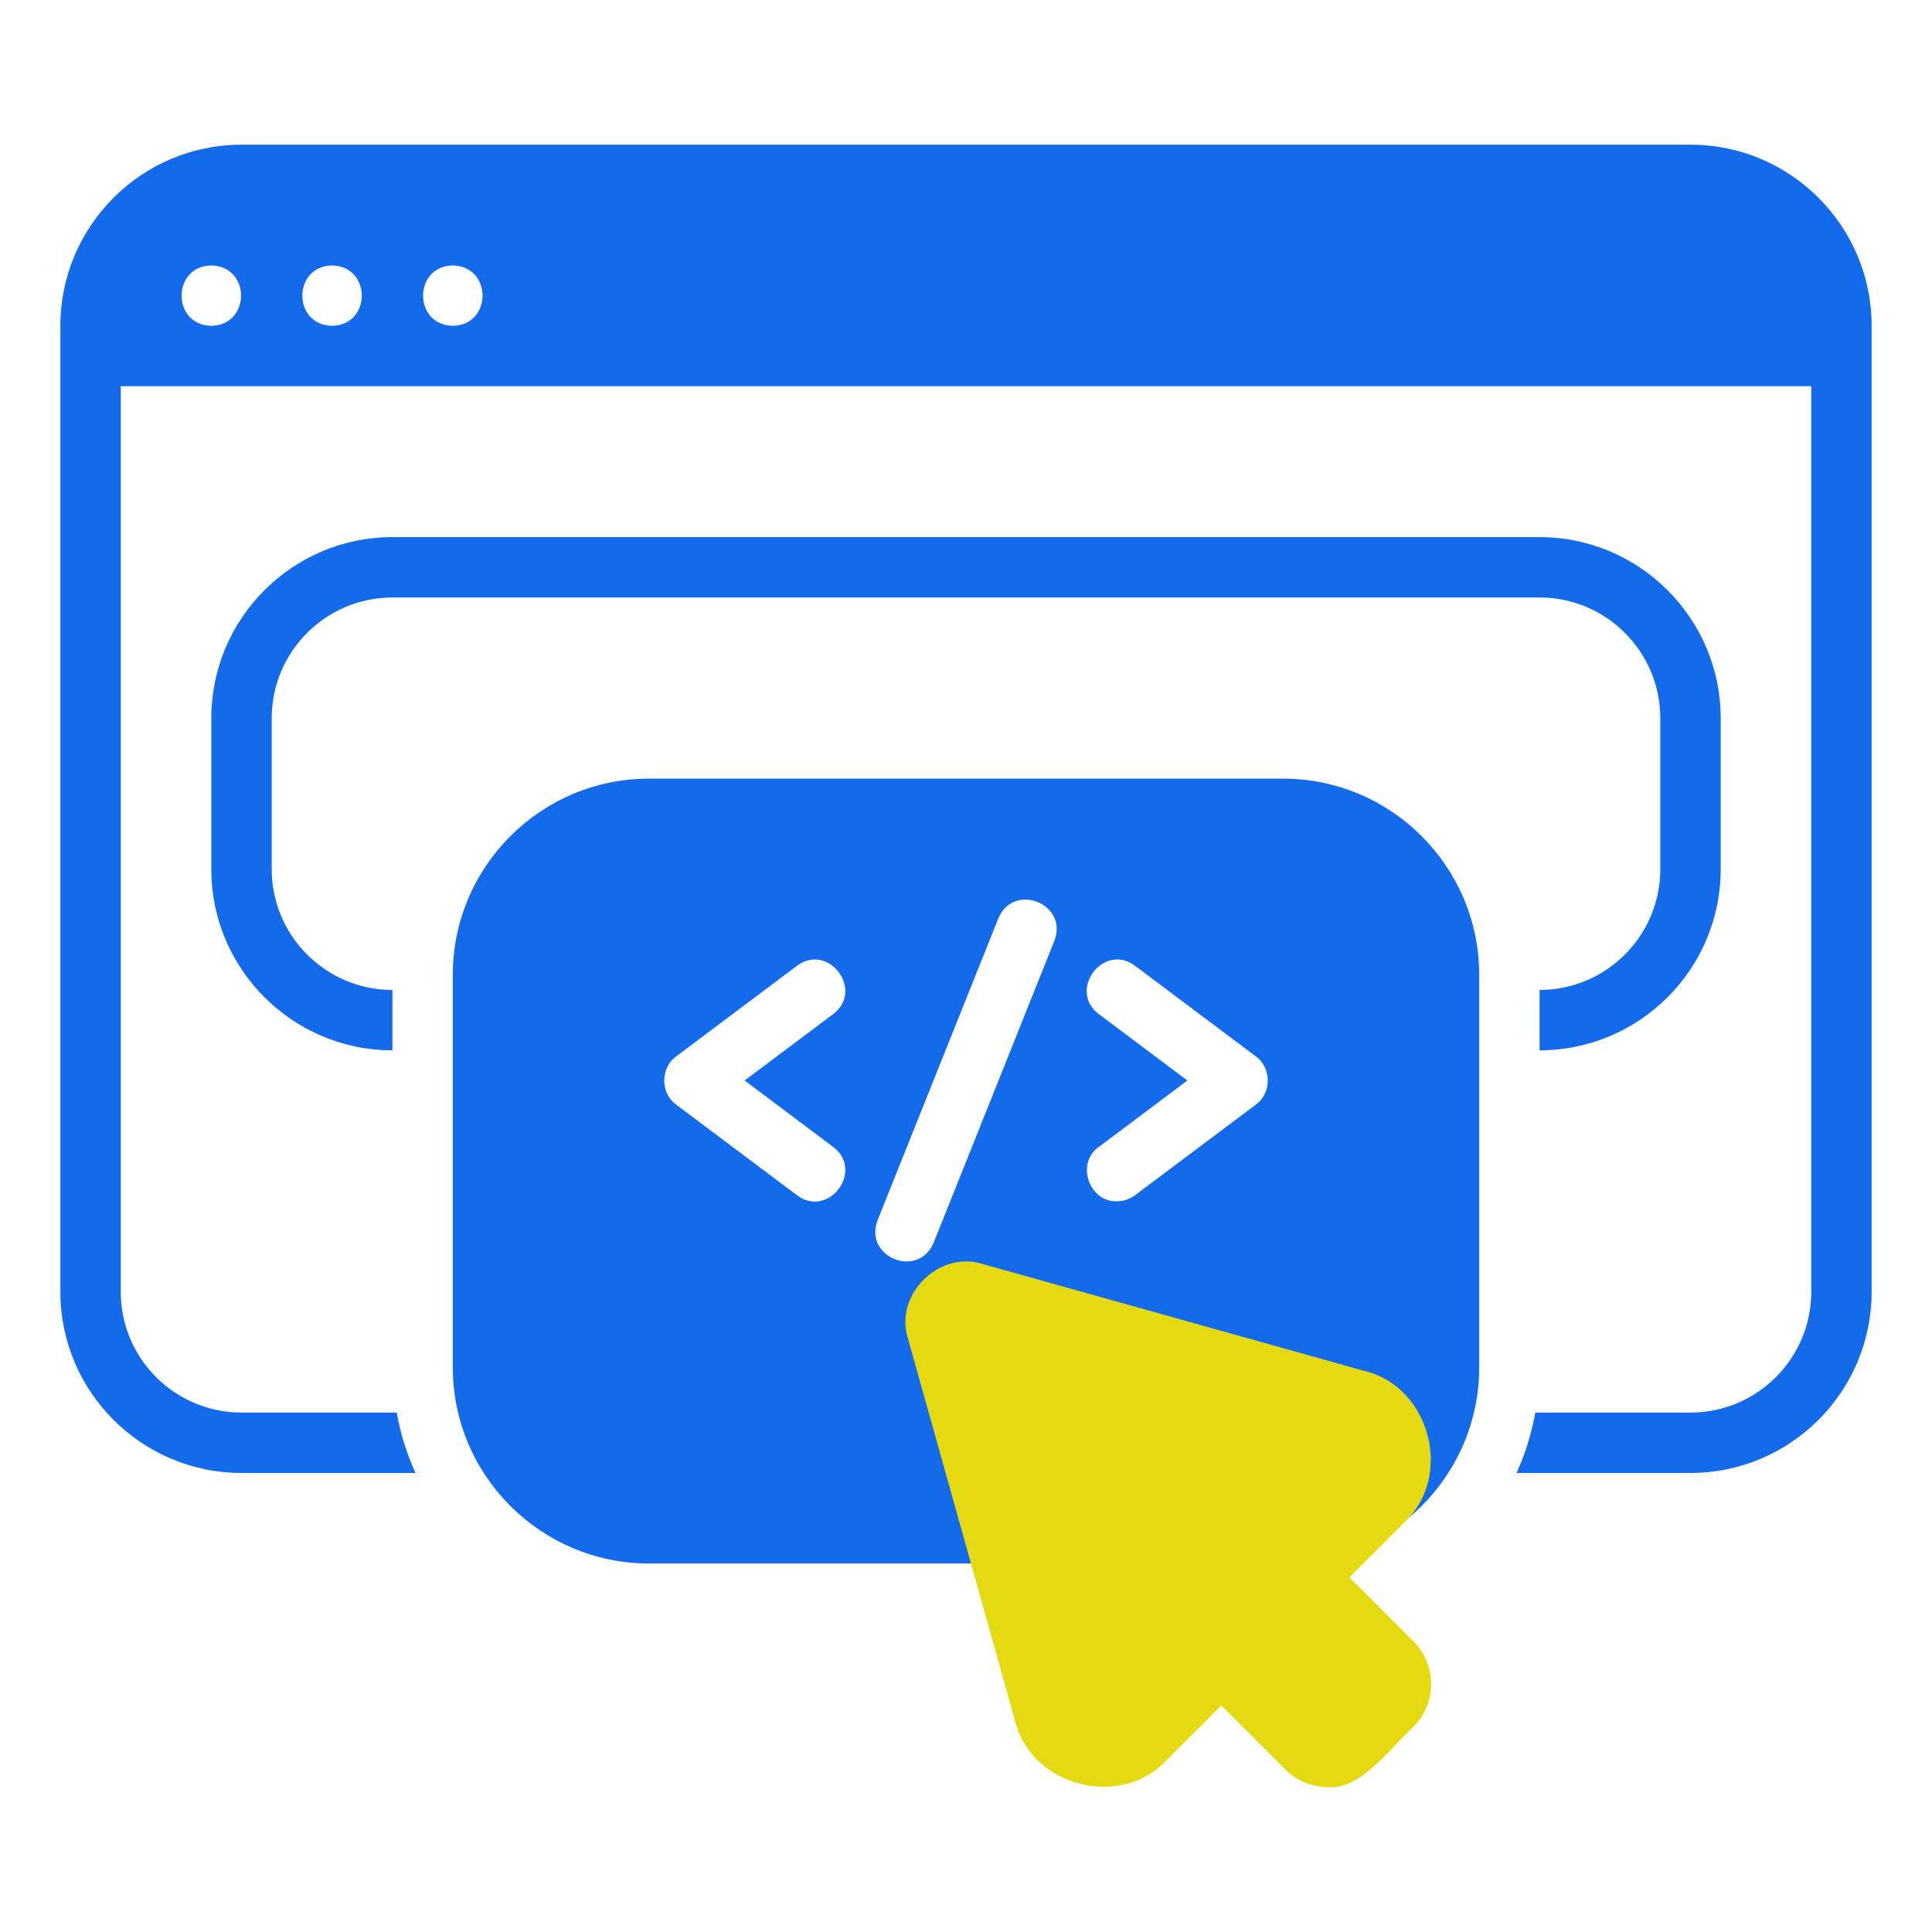
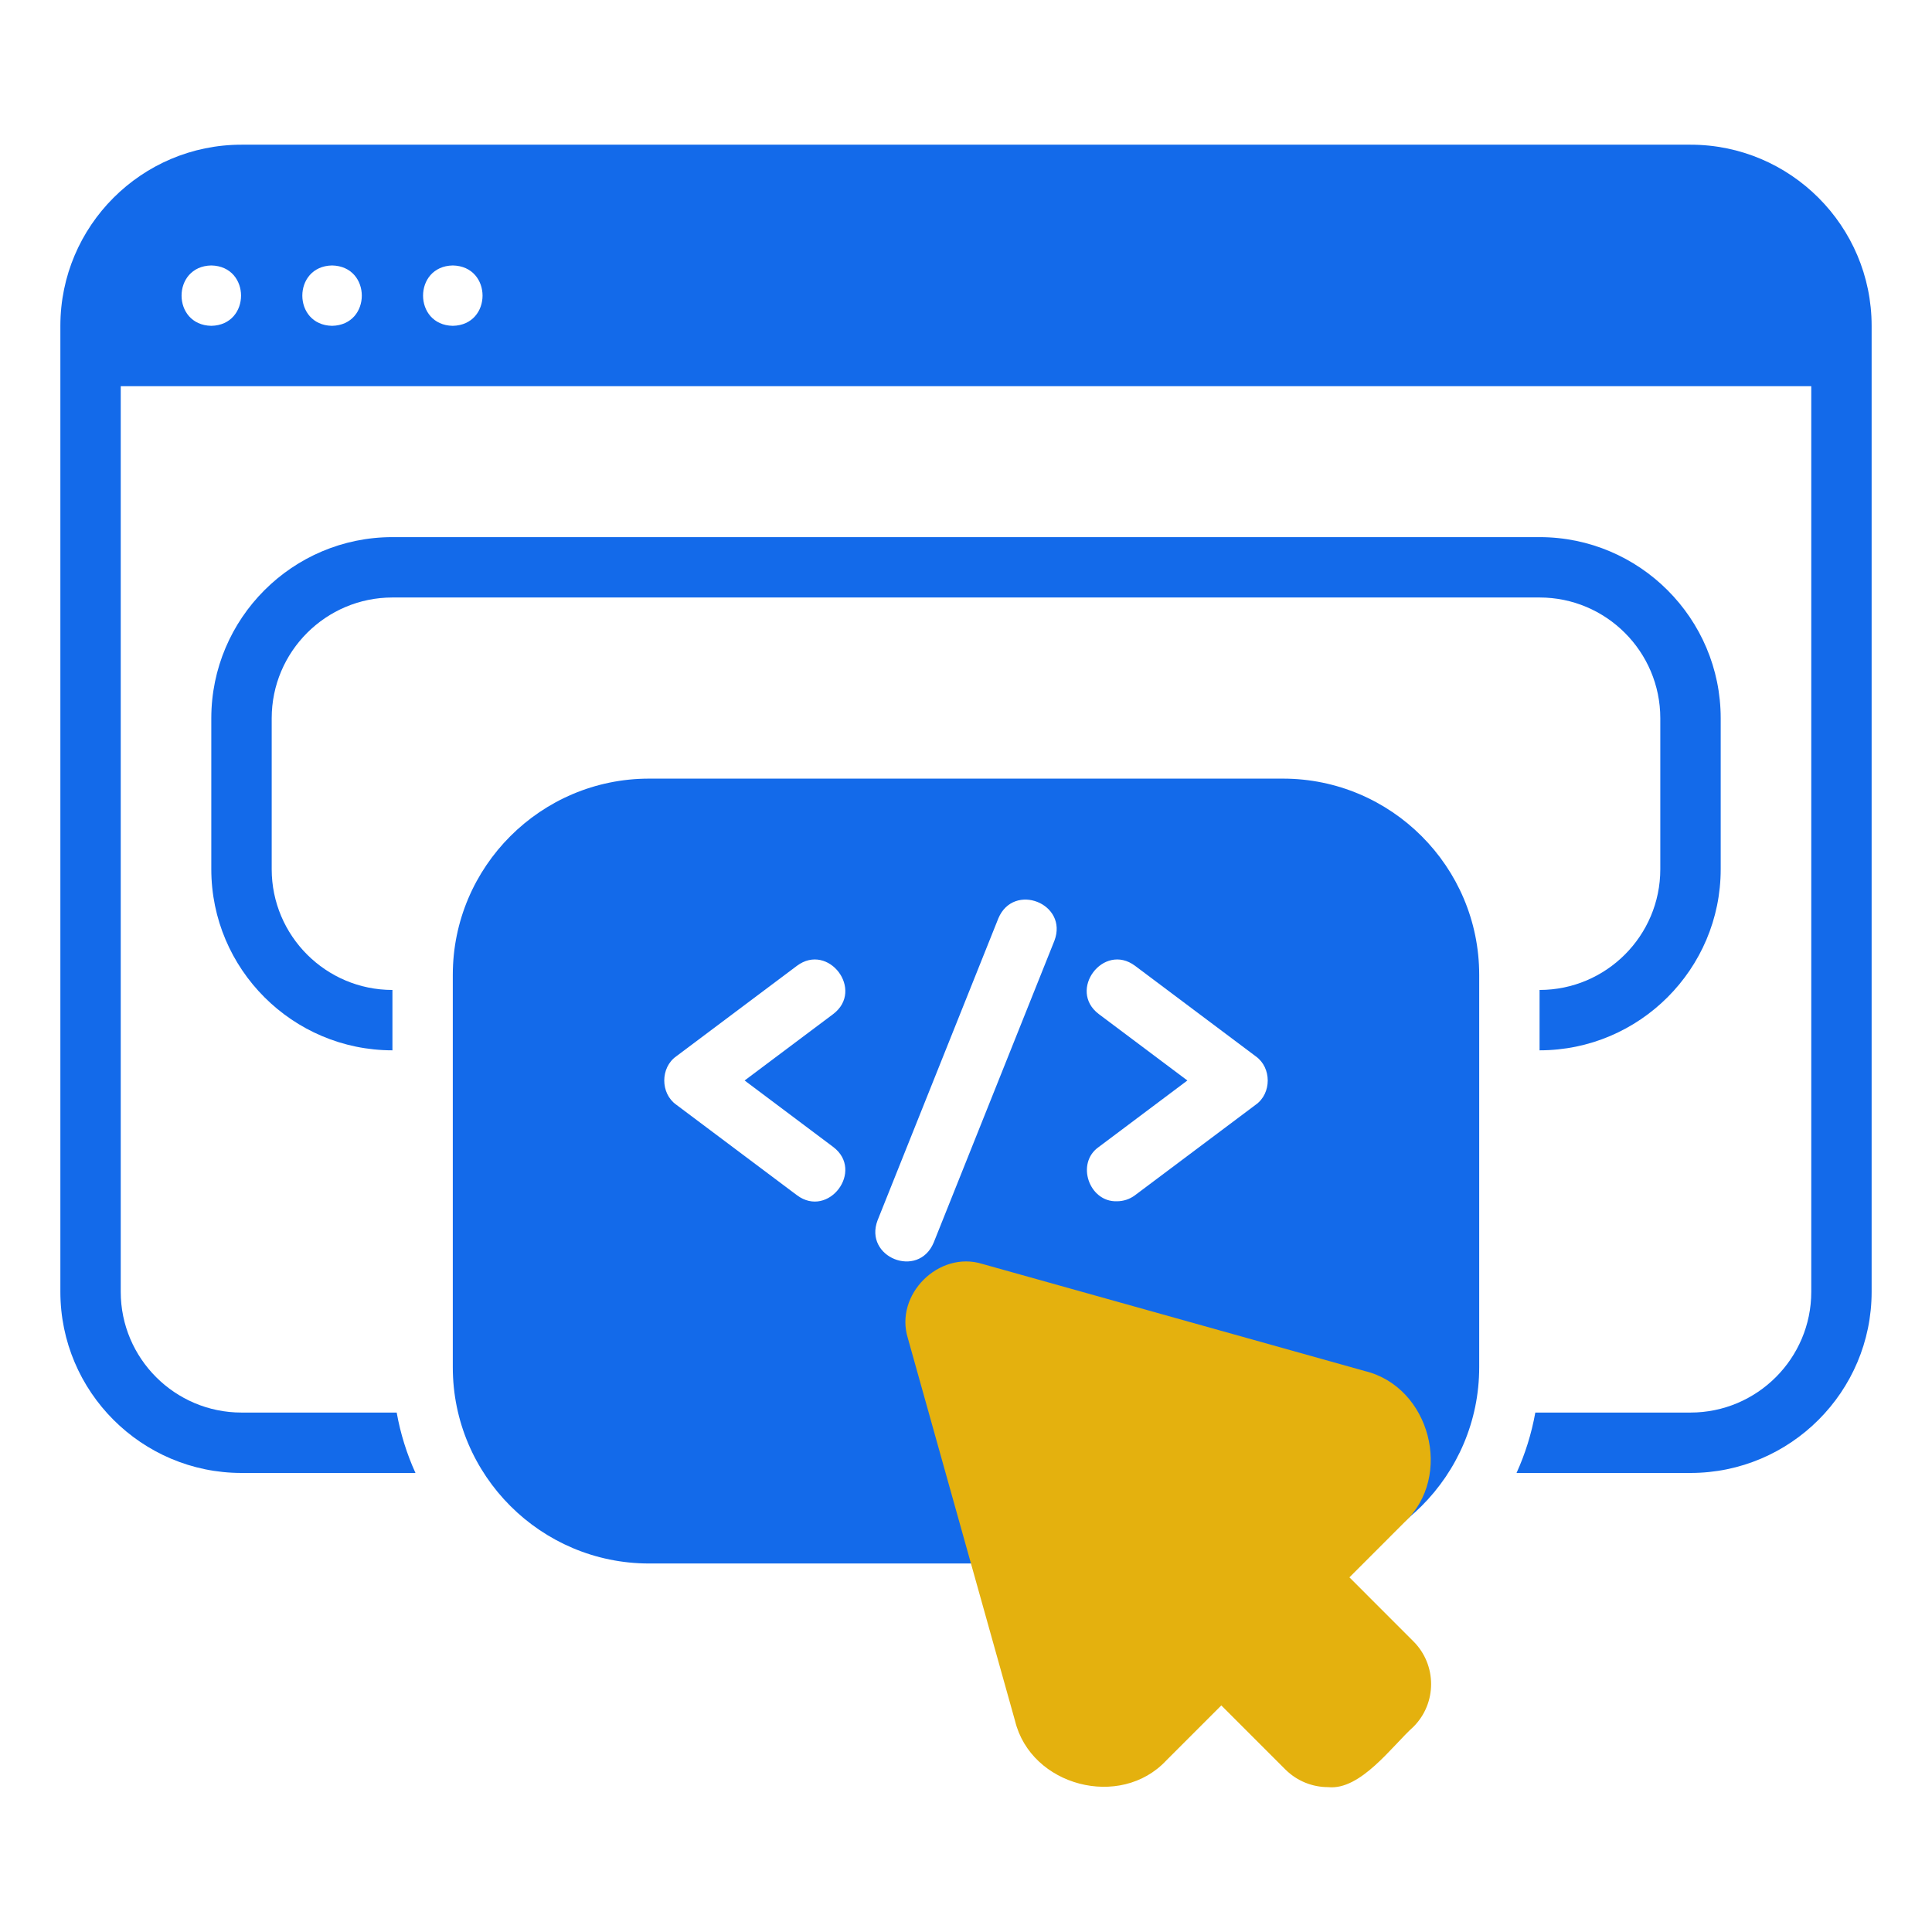
<svg xmlns="http://www.w3.org/2000/svg" width="65" height="65" viewBox="0 0 65 65" fill="none">
  <path d="M51.797 18.071H13.203C9.843 18.071 7.109 20.805 7.109 24.165V29.243C7.109 32.603 9.843 35.337 13.203 35.337V33.306C10.963 33.306 9.141 31.484 9.141 29.243V24.165C9.141 21.924 10.963 20.102 13.203 20.102H51.797C54.037 20.102 55.859 21.924 55.859 24.165V29.243C55.859 31.484 54.037 33.306 51.797 33.306V35.337C55.157 35.337 57.891 32.603 57.891 29.243V24.165C57.891 20.805 55.157 18.071 51.797 18.071Z" fill="#136aea" />
  <path d="M56.875 4.868H8.125C4.765 4.868 2.031 7.602 2.031 10.962V43.462C2.031 46.822 4.765 49.556 8.125 49.556H13.978C13.687 48.916 13.473 48.236 13.346 47.524H8.125C5.884 47.524 4.062 45.702 4.062 43.462V12.993H60.938V43.462C60.938 45.702 59.115 47.524 56.875 47.524H51.654C51.526 48.236 51.313 48.916 51.022 49.556H56.875C60.235 49.556 62.969 46.822 62.969 43.462V10.962C62.969 7.602 60.235 4.868 56.875 4.868ZM7.109 10.962C5.775 10.936 5.775 8.956 7.109 8.931C8.444 8.957 8.443 10.936 7.109 10.962ZM11.172 10.962C9.838 10.936 9.838 8.956 11.172 8.931C12.506 8.957 12.506 10.936 11.172 10.962ZM15.234 10.962C13.9 10.936 13.9 8.956 15.234 8.931C16.569 8.957 16.568 10.936 15.234 10.962Z" fill="#136aea" />
  <path d="M43.164 26.196H21.836C18.196 26.196 15.234 29.158 15.234 32.798V46.001C15.234 49.641 18.196 52.602 21.836 52.602H43.164C46.804 52.602 49.766 49.641 49.766 46.001V32.798C49.766 29.158 46.804 26.196 43.164 26.196ZM36.969 34.118C35.909 33.319 37.123 31.7 38.187 32.493C38.187 32.493 42.25 35.54 42.25 35.54C42.785 35.92 42.786 36.785 42.25 37.165C42.25 37.165 38.187 40.212 38.187 40.212C38.005 40.349 37.791 40.415 37.579 40.415C36.643 40.45 36.182 39.133 36.969 38.587C36.969 38.587 39.948 36.352 39.948 36.352L36.969 34.118ZM35.474 31.651L31.412 41.808C30.891 43.041 29.051 42.298 29.526 41.054C29.526 41.054 33.588 30.898 33.588 30.898C34.104 29.668 35.95 30.402 35.474 31.651ZM28.031 38.587C29.092 39.387 27.875 41.006 26.813 40.212C26.813 40.212 22.75 37.165 22.75 37.165C22.215 36.785 22.214 35.92 22.75 35.54C22.75 35.54 26.813 32.493 26.813 32.493C27.876 31.701 29.092 33.316 28.031 34.118C28.031 34.118 25.052 36.352 25.052 36.352L28.031 38.587Z" fill="#136aea" />
-   <path d="M47.554 55.223L45.4 53.068L47.252 51.215C48.904 49.672 48.117 46.662 45.919 46.127C45.919 46.127 33.049 42.523 33.049 42.523C31.585 42.066 30.085 43.559 30.545 45.026C30.545 45.026 34.15 57.897 34.15 57.897C34.685 60.093 37.693 60.884 39.237 59.23C39.237 59.23 41.09 57.377 41.09 57.377L43.245 59.532C43.641 59.927 44.162 60.126 44.682 60.126C45.778 60.242 46.838 58.738 47.554 58.095C48.346 57.304 48.346 56.015 47.554 55.223Z" fill="#e5da12" />
+   <path d="M47.554 55.223L45.4 53.068L47.252 51.215C48.904 49.672 48.117 46.662 45.919 46.127C45.919 46.127 33.049 42.523 33.049 42.523C31.585 42.066 30.085 43.559 30.545 45.026C30.545 45.026 34.15 57.897 34.15 57.897C34.685 60.093 37.693 60.884 39.237 59.23C39.237 59.23 41.09 57.377 41.09 57.377L43.245 59.532C43.641 59.927 44.162 60.126 44.682 60.126C45.778 60.242 46.838 58.738 47.554 58.095C48.346 57.304 48.346 56.015 47.554 55.223Z" fill="#e4b10e" />
</svg>
